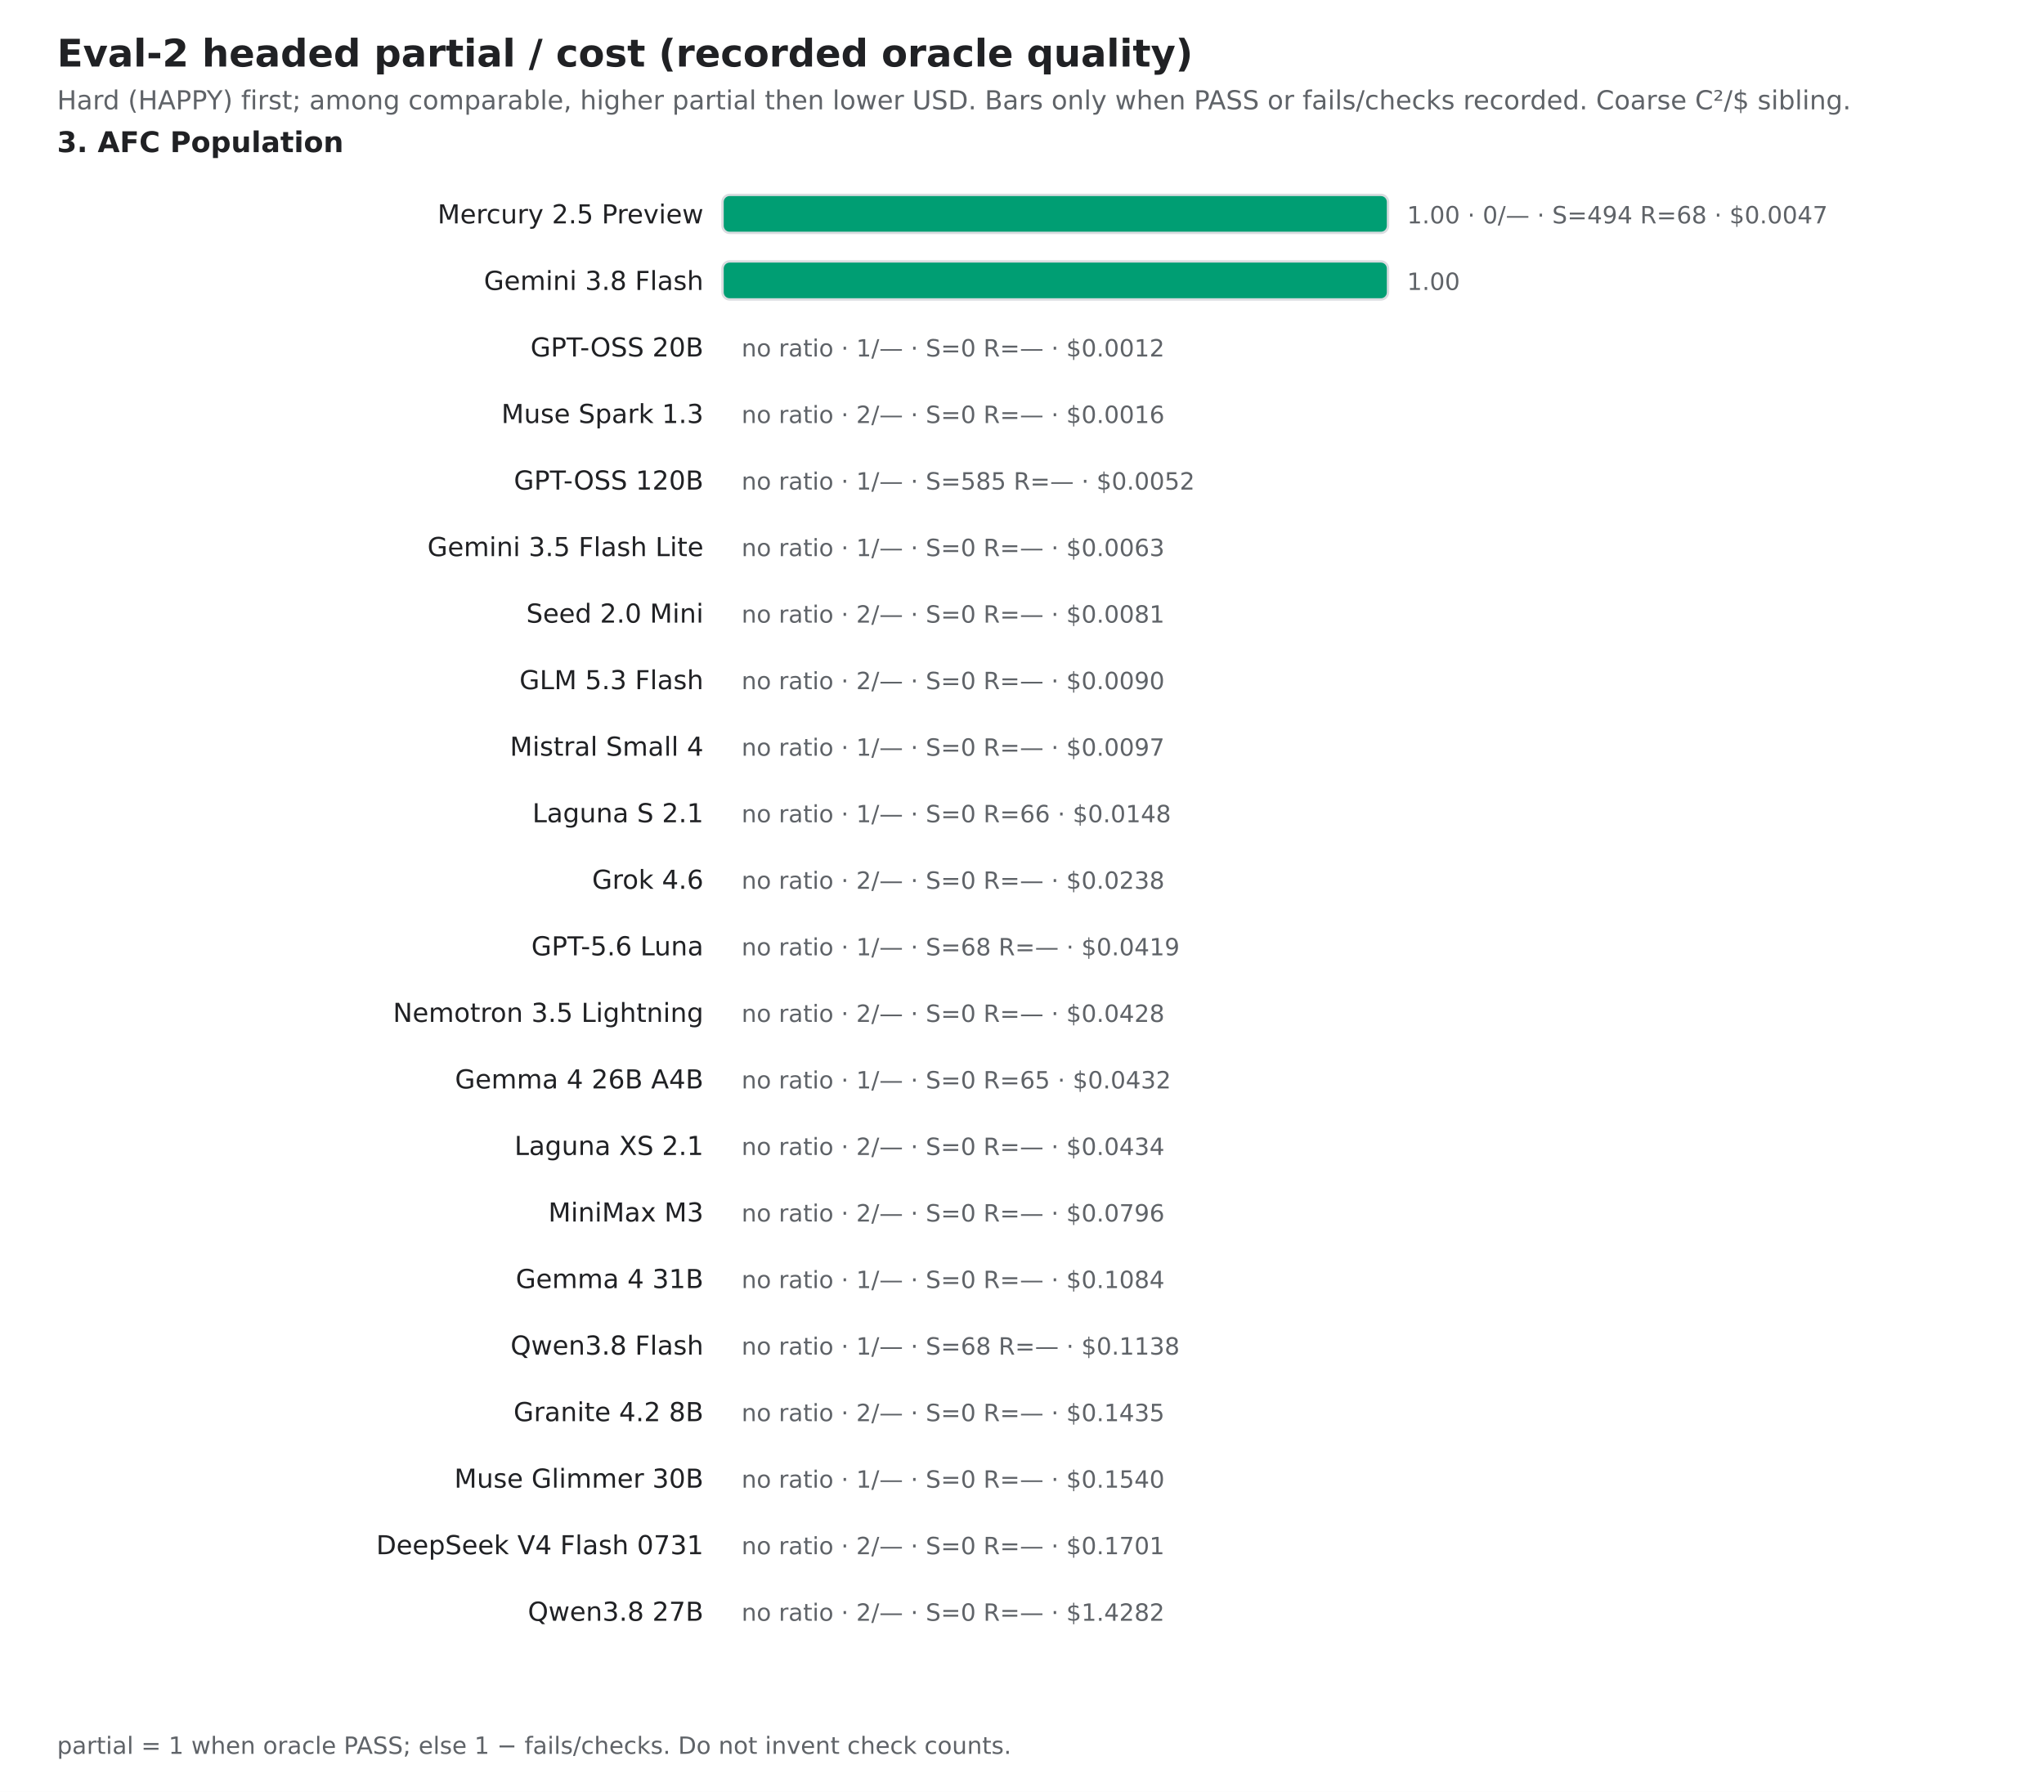
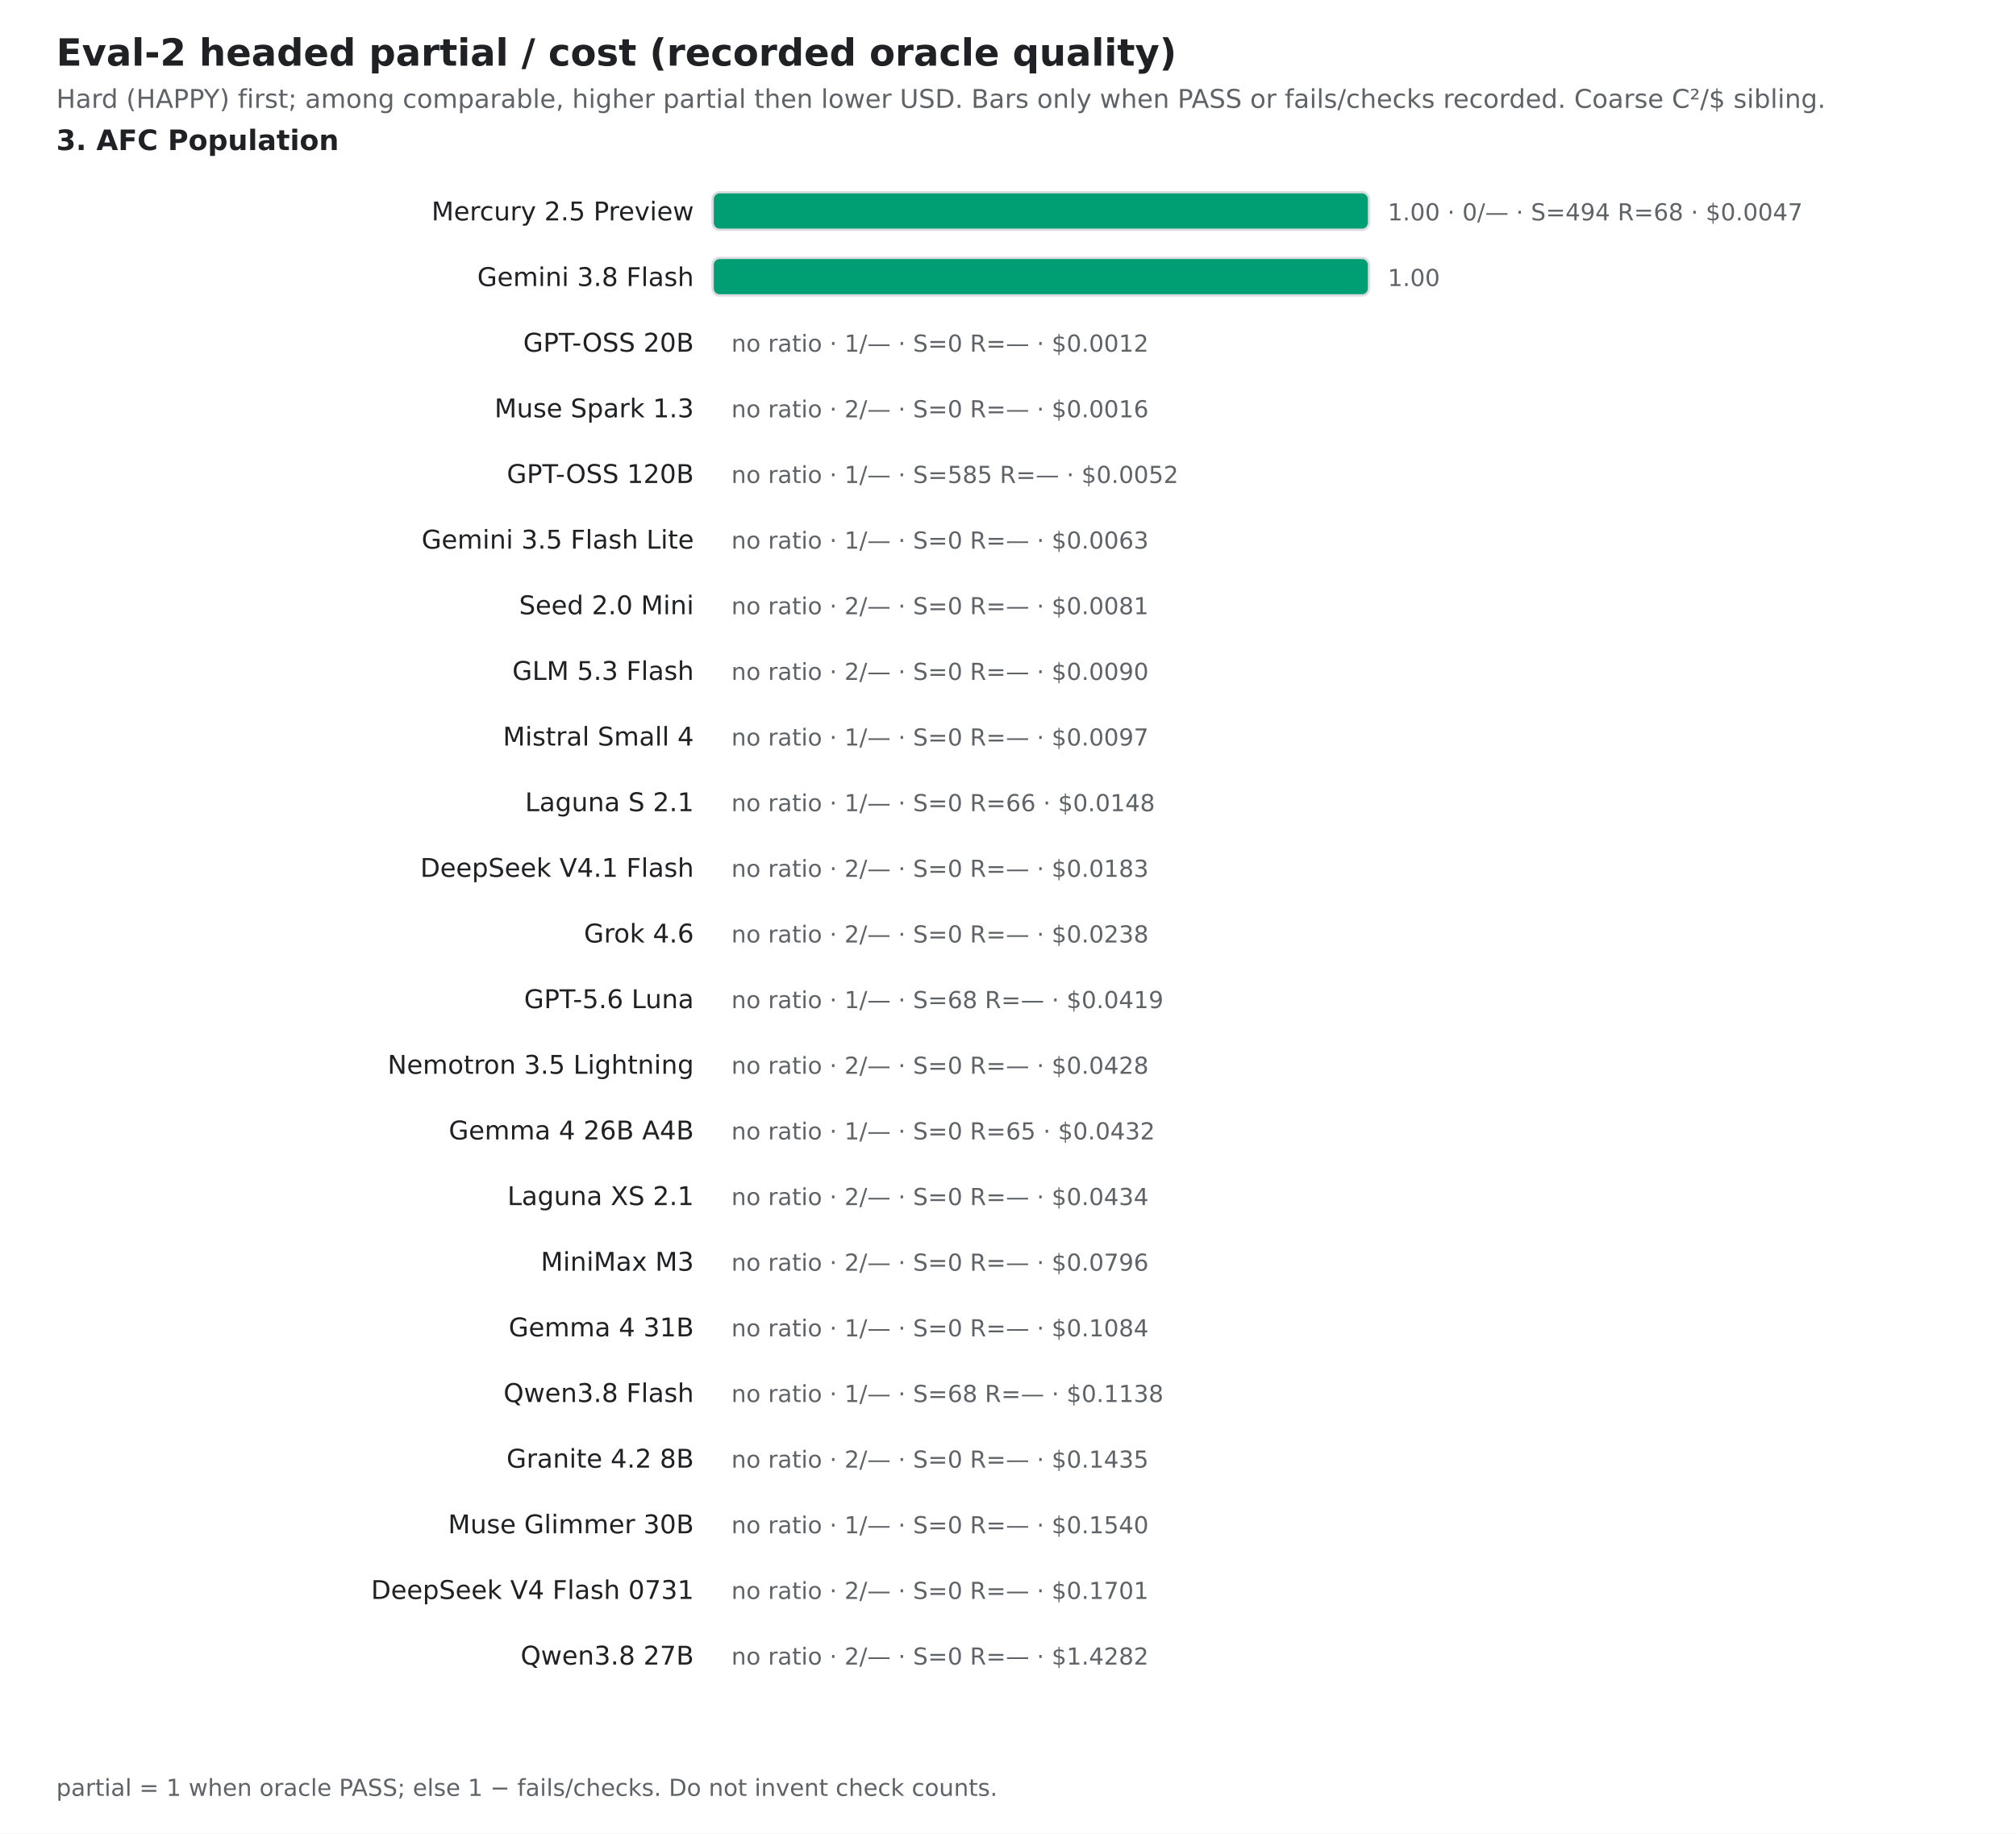
- <svg xmlns="http://www.w3.org/2000/svg" width="860" height="754" viewBox="0 0 860 754" role="img">
-   <rect width="860" height="754" fill="#ffffff" />
+ <svg xmlns="http://www.w3.org/2000/svg" width="860" height="782" viewBox="0 0 860 782" role="img">
+   <rect width="860" height="782" fill="#ffffff" />
  <text x="24" y="28" font-family="DejaVu Sans, sans-serif" font-size="16" font-weight="700" fill="#202124">Eval-2 headed partial / cost (recorded oracle quality)</text>
  <text x="24" y="46" font-family="DejaVu Sans, sans-serif" font-size="11" fill="#5f6368">Hard (HAPPY) first; among comparable, higher partial then lower USD. Bars only when PASS or fails/checks recorded. Coarse C²/$ sibling.</text>
  <text x="24" y="64" font-family="DejaVu Sans, sans-serif" font-size="12" font-weight="700" fill="#202124">3. AFC Population</text>
  <text x="296.0" y="94.0" text-anchor="end" font-family="DejaVu Sans, sans-serif" font-size="11" fill="#202124">Mercury 2.5 Preview</text>
  <rect x="304.0" y="82.0" width="280.0" height="16" rx="3" fill="#009E73" stroke="#dadce0" data-partial-score="1.00" />
  <text x="592.0" y="94.0" font-family="DejaVu Sans, sans-serif" font-size="10" fill="#5f6368">1.00 · 0/— · S=494 R=68 · $0.0047</text>
  <text x="296.0" y="122.0" text-anchor="end" font-family="DejaVu Sans, sans-serif" font-size="11" fill="#202124">Gemini 3.8 Flash</text>
  <rect x="304.0" y="110.0" width="280.0" height="16" rx="3" fill="#009E73" stroke="#dadce0" data-partial-score="1.00" />
  <text x="592.0" y="122.0" font-family="DejaVu Sans, sans-serif" font-size="10" fill="#5f6368">1.00</text>
  <text x="296.0" y="150.0" text-anchor="end" font-family="DejaVu Sans, sans-serif" font-size="11" fill="#202124">GPT-OSS 20B</text>
  <text x="312.0" y="150.0" font-family="DejaVu Sans, sans-serif" font-size="10" fill="#5f6368">no ratio · 1/— · S=0 R=— · $0.0012</text>
  <text x="296.0" y="178.0" text-anchor="end" font-family="DejaVu Sans, sans-serif" font-size="11" fill="#202124">Muse Spark 1.3</text>
  <text x="312.0" y="178.0" font-family="DejaVu Sans, sans-serif" font-size="10" fill="#5f6368">no ratio · 2/— · S=0 R=— · $0.0016</text>
  <text x="296.0" y="206.0" text-anchor="end" font-family="DejaVu Sans, sans-serif" font-size="11" fill="#202124">GPT-OSS 120B</text>
  <text x="312.0" y="206.0" font-family="DejaVu Sans, sans-serif" font-size="10" fill="#5f6368">no ratio · 1/— · S=585 R=— · $0.0052</text>
  <text x="296.0" y="234.0" text-anchor="end" font-family="DejaVu Sans, sans-serif" font-size="11" fill="#202124">Gemini 3.5 Flash Lite</text>
  <text x="312.0" y="234.0" font-family="DejaVu Sans, sans-serif" font-size="10" fill="#5f6368">no ratio · 1/— · S=0 R=— · $0.0063</text>
  <text x="296.0" y="262.0" text-anchor="end" font-family="DejaVu Sans, sans-serif" font-size="11" fill="#202124">Seed 2.0 Mini</text>
  <text x="312.0" y="262.0" font-family="DejaVu Sans, sans-serif" font-size="10" fill="#5f6368">no ratio · 2/— · S=0 R=— · $0.0081</text>
  <text x="296.0" y="290.0" text-anchor="end" font-family="DejaVu Sans, sans-serif" font-size="11" fill="#202124">GLM 5.3 Flash</text>
  <text x="312.0" y="290.0" font-family="DejaVu Sans, sans-serif" font-size="10" fill="#5f6368">no ratio · 2/— · S=0 R=— · $0.0090</text>
  <text x="296.0" y="318.0" text-anchor="end" font-family="DejaVu Sans, sans-serif" font-size="11" fill="#202124">Mistral Small 4</text>
  <text x="312.0" y="318.0" font-family="DejaVu Sans, sans-serif" font-size="10" fill="#5f6368">no ratio · 1/— · S=0 R=— · $0.0097</text>
  <text x="296.0" y="346.0" text-anchor="end" font-family="DejaVu Sans, sans-serif" font-size="11" fill="#202124">Laguna S 2.1</text>
  <text x="312.0" y="346.0" font-family="DejaVu Sans, sans-serif" font-size="10" fill="#5f6368">no ratio · 1/— · S=0 R=66 · $0.0148</text>
-   <text x="296.0" y="374.0" text-anchor="end" font-family="DejaVu Sans, sans-serif" font-size="11" fill="#202124">Grok 4.6</text>
-   <text x="312.0" y="374.0" font-family="DejaVu Sans, sans-serif" font-size="10" fill="#5f6368">no ratio · 2/— · S=0 R=— · $0.0238</text>
-   <text x="296.0" y="402.0" text-anchor="end" font-family="DejaVu Sans, sans-serif" font-size="11" fill="#202124">GPT-5.6 Luna</text>
-   <text x="312.0" y="402.0" font-family="DejaVu Sans, sans-serif" font-size="10" fill="#5f6368">no ratio · 1/— · S=68 R=— · $0.0419</text>
-   <text x="296.0" y="430.0" text-anchor="end" font-family="DejaVu Sans, sans-serif" font-size="11" fill="#202124">Nemotron 3.5 Lightning</text>
-   <text x="312.0" y="430.0" font-family="DejaVu Sans, sans-serif" font-size="10" fill="#5f6368">no ratio · 2/— · S=0 R=— · $0.0428</text>
-   <text x="296.0" y="458.0" text-anchor="end" font-family="DejaVu Sans, sans-serif" font-size="11" fill="#202124">Gemma 4 26B A4B</text>
-   <text x="312.0" y="458.0" font-family="DejaVu Sans, sans-serif" font-size="10" fill="#5f6368">no ratio · 1/— · S=0 R=65 · $0.0432</text>
-   <text x="296.0" y="486.0" text-anchor="end" font-family="DejaVu Sans, sans-serif" font-size="11" fill="#202124">Laguna XS 2.1</text>
-   <text x="312.0" y="486.0" font-family="DejaVu Sans, sans-serif" font-size="10" fill="#5f6368">no ratio · 2/— · S=0 R=— · $0.0434</text>
-   <text x="296.0" y="514.0" text-anchor="end" font-family="DejaVu Sans, sans-serif" font-size="11" fill="#202124">MiniMax M3</text>
-   <text x="312.0" y="514.0" font-family="DejaVu Sans, sans-serif" font-size="10" fill="#5f6368">no ratio · 2/— · S=0 R=— · $0.0796</text>
-   <text x="296.0" y="542.0" text-anchor="end" font-family="DejaVu Sans, sans-serif" font-size="11" fill="#202124">Gemma 4 31B</text>
-   <text x="312.0" y="542.0" font-family="DejaVu Sans, sans-serif" font-size="10" fill="#5f6368">no ratio · 1/— · S=0 R=— · $0.1084</text>
-   <text x="296.0" y="570.0" text-anchor="end" font-family="DejaVu Sans, sans-serif" font-size="11" fill="#202124">Qwen3.8 Flash</text>
-   <text x="312.0" y="570.0" font-family="DejaVu Sans, sans-serif" font-size="10" fill="#5f6368">no ratio · 1/— · S=68 R=— · $0.1138</text>
-   <text x="296.0" y="598.0" text-anchor="end" font-family="DejaVu Sans, sans-serif" font-size="11" fill="#202124">Granite 4.2 8B</text>
-   <text x="312.0" y="598.0" font-family="DejaVu Sans, sans-serif" font-size="10" fill="#5f6368">no ratio · 2/— · S=0 R=— · $0.1435</text>
-   <text x="296.0" y="626.0" text-anchor="end" font-family="DejaVu Sans, sans-serif" font-size="11" fill="#202124">Muse Glimmer 30B</text>
-   <text x="312.0" y="626.0" font-family="DejaVu Sans, sans-serif" font-size="10" fill="#5f6368">no ratio · 1/— · S=0 R=— · $0.1540</text>
-   <text x="296.0" y="654.0" text-anchor="end" font-family="DejaVu Sans, sans-serif" font-size="11" fill="#202124">DeepSeek V4 Flash 0731</text>
-   <text x="312.0" y="654.0" font-family="DejaVu Sans, sans-serif" font-size="10" fill="#5f6368">no ratio · 2/— · S=0 R=— · $0.1701</text>
-   <text x="296.0" y="682.0" text-anchor="end" font-family="DejaVu Sans, sans-serif" font-size="11" fill="#202124">Qwen3.8 27B</text>
-   <text x="312.0" y="682.0" font-family="DejaVu Sans, sans-serif" font-size="10" fill="#5f6368">no ratio · 2/— · S=0 R=— · $1.4282</text>
-   <text x="24" y="738" font-family="DejaVu Sans, sans-serif" font-size="10" fill="#5f6368">partial = 1 when oracle PASS; else 1 − fails/checks. Do not invent check counts.</text>
+   <text x="296.0" y="374.0" text-anchor="end" font-family="DejaVu Sans, sans-serif" font-size="11" fill="#202124">DeepSeek V4.1 Flash</text>
+   <text x="312.0" y="374.0" font-family="DejaVu Sans, sans-serif" font-size="10" fill="#5f6368">no ratio · 2/— · S=0 R=— · $0.0183</text>
+   <text x="296.0" y="402.0" text-anchor="end" font-family="DejaVu Sans, sans-serif" font-size="11" fill="#202124">Grok 4.6</text>
+   <text x="312.0" y="402.0" font-family="DejaVu Sans, sans-serif" font-size="10" fill="#5f6368">no ratio · 2/— · S=0 R=— · $0.0238</text>
+   <text x="296.0" y="430.0" text-anchor="end" font-family="DejaVu Sans, sans-serif" font-size="11" fill="#202124">GPT-5.6 Luna</text>
+   <text x="312.0" y="430.0" font-family="DejaVu Sans, sans-serif" font-size="10" fill="#5f6368">no ratio · 1/— · S=68 R=— · $0.0419</text>
+   <text x="296.0" y="458.0" text-anchor="end" font-family="DejaVu Sans, sans-serif" font-size="11" fill="#202124">Nemotron 3.5 Lightning</text>
+   <text x="312.0" y="458.0" font-family="DejaVu Sans, sans-serif" font-size="10" fill="#5f6368">no ratio · 2/— · S=0 R=— · $0.0428</text>
+   <text x="296.0" y="486.0" text-anchor="end" font-family="DejaVu Sans, sans-serif" font-size="11" fill="#202124">Gemma 4 26B A4B</text>
+   <text x="312.0" y="486.0" font-family="DejaVu Sans, sans-serif" font-size="10" fill="#5f6368">no ratio · 1/— · S=0 R=65 · $0.0432</text>
+   <text x="296.0" y="514.0" text-anchor="end" font-family="DejaVu Sans, sans-serif" font-size="11" fill="#202124">Laguna XS 2.1</text>
+   <text x="312.0" y="514.0" font-family="DejaVu Sans, sans-serif" font-size="10" fill="#5f6368">no ratio · 2/— · S=0 R=— · $0.0434</text>
+   <text x="296.0" y="542.0" text-anchor="end" font-family="DejaVu Sans, sans-serif" font-size="11" fill="#202124">MiniMax M3</text>
+   <text x="312.0" y="542.0" font-family="DejaVu Sans, sans-serif" font-size="10" fill="#5f6368">no ratio · 2/— · S=0 R=— · $0.0796</text>
+   <text x="296.0" y="570.0" text-anchor="end" font-family="DejaVu Sans, sans-serif" font-size="11" fill="#202124">Gemma 4 31B</text>
+   <text x="312.0" y="570.0" font-family="DejaVu Sans, sans-serif" font-size="10" fill="#5f6368">no ratio · 1/— · S=0 R=— · $0.1084</text>
+   <text x="296.0" y="598.0" text-anchor="end" font-family="DejaVu Sans, sans-serif" font-size="11" fill="#202124">Qwen3.8 Flash</text>
+   <text x="312.0" y="598.0" font-family="DejaVu Sans, sans-serif" font-size="10" fill="#5f6368">no ratio · 1/— · S=68 R=— · $0.1138</text>
+   <text x="296.0" y="626.0" text-anchor="end" font-family="DejaVu Sans, sans-serif" font-size="11" fill="#202124">Granite 4.2 8B</text>
+   <text x="312.0" y="626.0" font-family="DejaVu Sans, sans-serif" font-size="10" fill="#5f6368">no ratio · 2/— · S=0 R=— · $0.1435</text>
+   <text x="296.0" y="654.0" text-anchor="end" font-family="DejaVu Sans, sans-serif" font-size="11" fill="#202124">Muse Glimmer 30B</text>
+   <text x="312.0" y="654.0" font-family="DejaVu Sans, sans-serif" font-size="10" fill="#5f6368">no ratio · 1/— · S=0 R=— · $0.1540</text>
+   <text x="296.0" y="682.0" text-anchor="end" font-family="DejaVu Sans, sans-serif" font-size="11" fill="#202124">DeepSeek V4 Flash 0731</text>
+   <text x="312.0" y="682.0" font-family="DejaVu Sans, sans-serif" font-size="10" fill="#5f6368">no ratio · 2/— · S=0 R=— · $0.1701</text>
+   <text x="296.0" y="710.0" text-anchor="end" font-family="DejaVu Sans, sans-serif" font-size="11" fill="#202124">Qwen3.8 27B</text>
+   <text x="312.0" y="710.0" font-family="DejaVu Sans, sans-serif" font-size="10" fill="#5f6368">no ratio · 2/— · S=0 R=— · $1.4282</text>
+   <text x="24" y="766" font-family="DejaVu Sans, sans-serif" font-size="10" fill="#5f6368">partial = 1 when oracle PASS; else 1 − fails/checks. Do not invent check counts.</text>
</svg>
